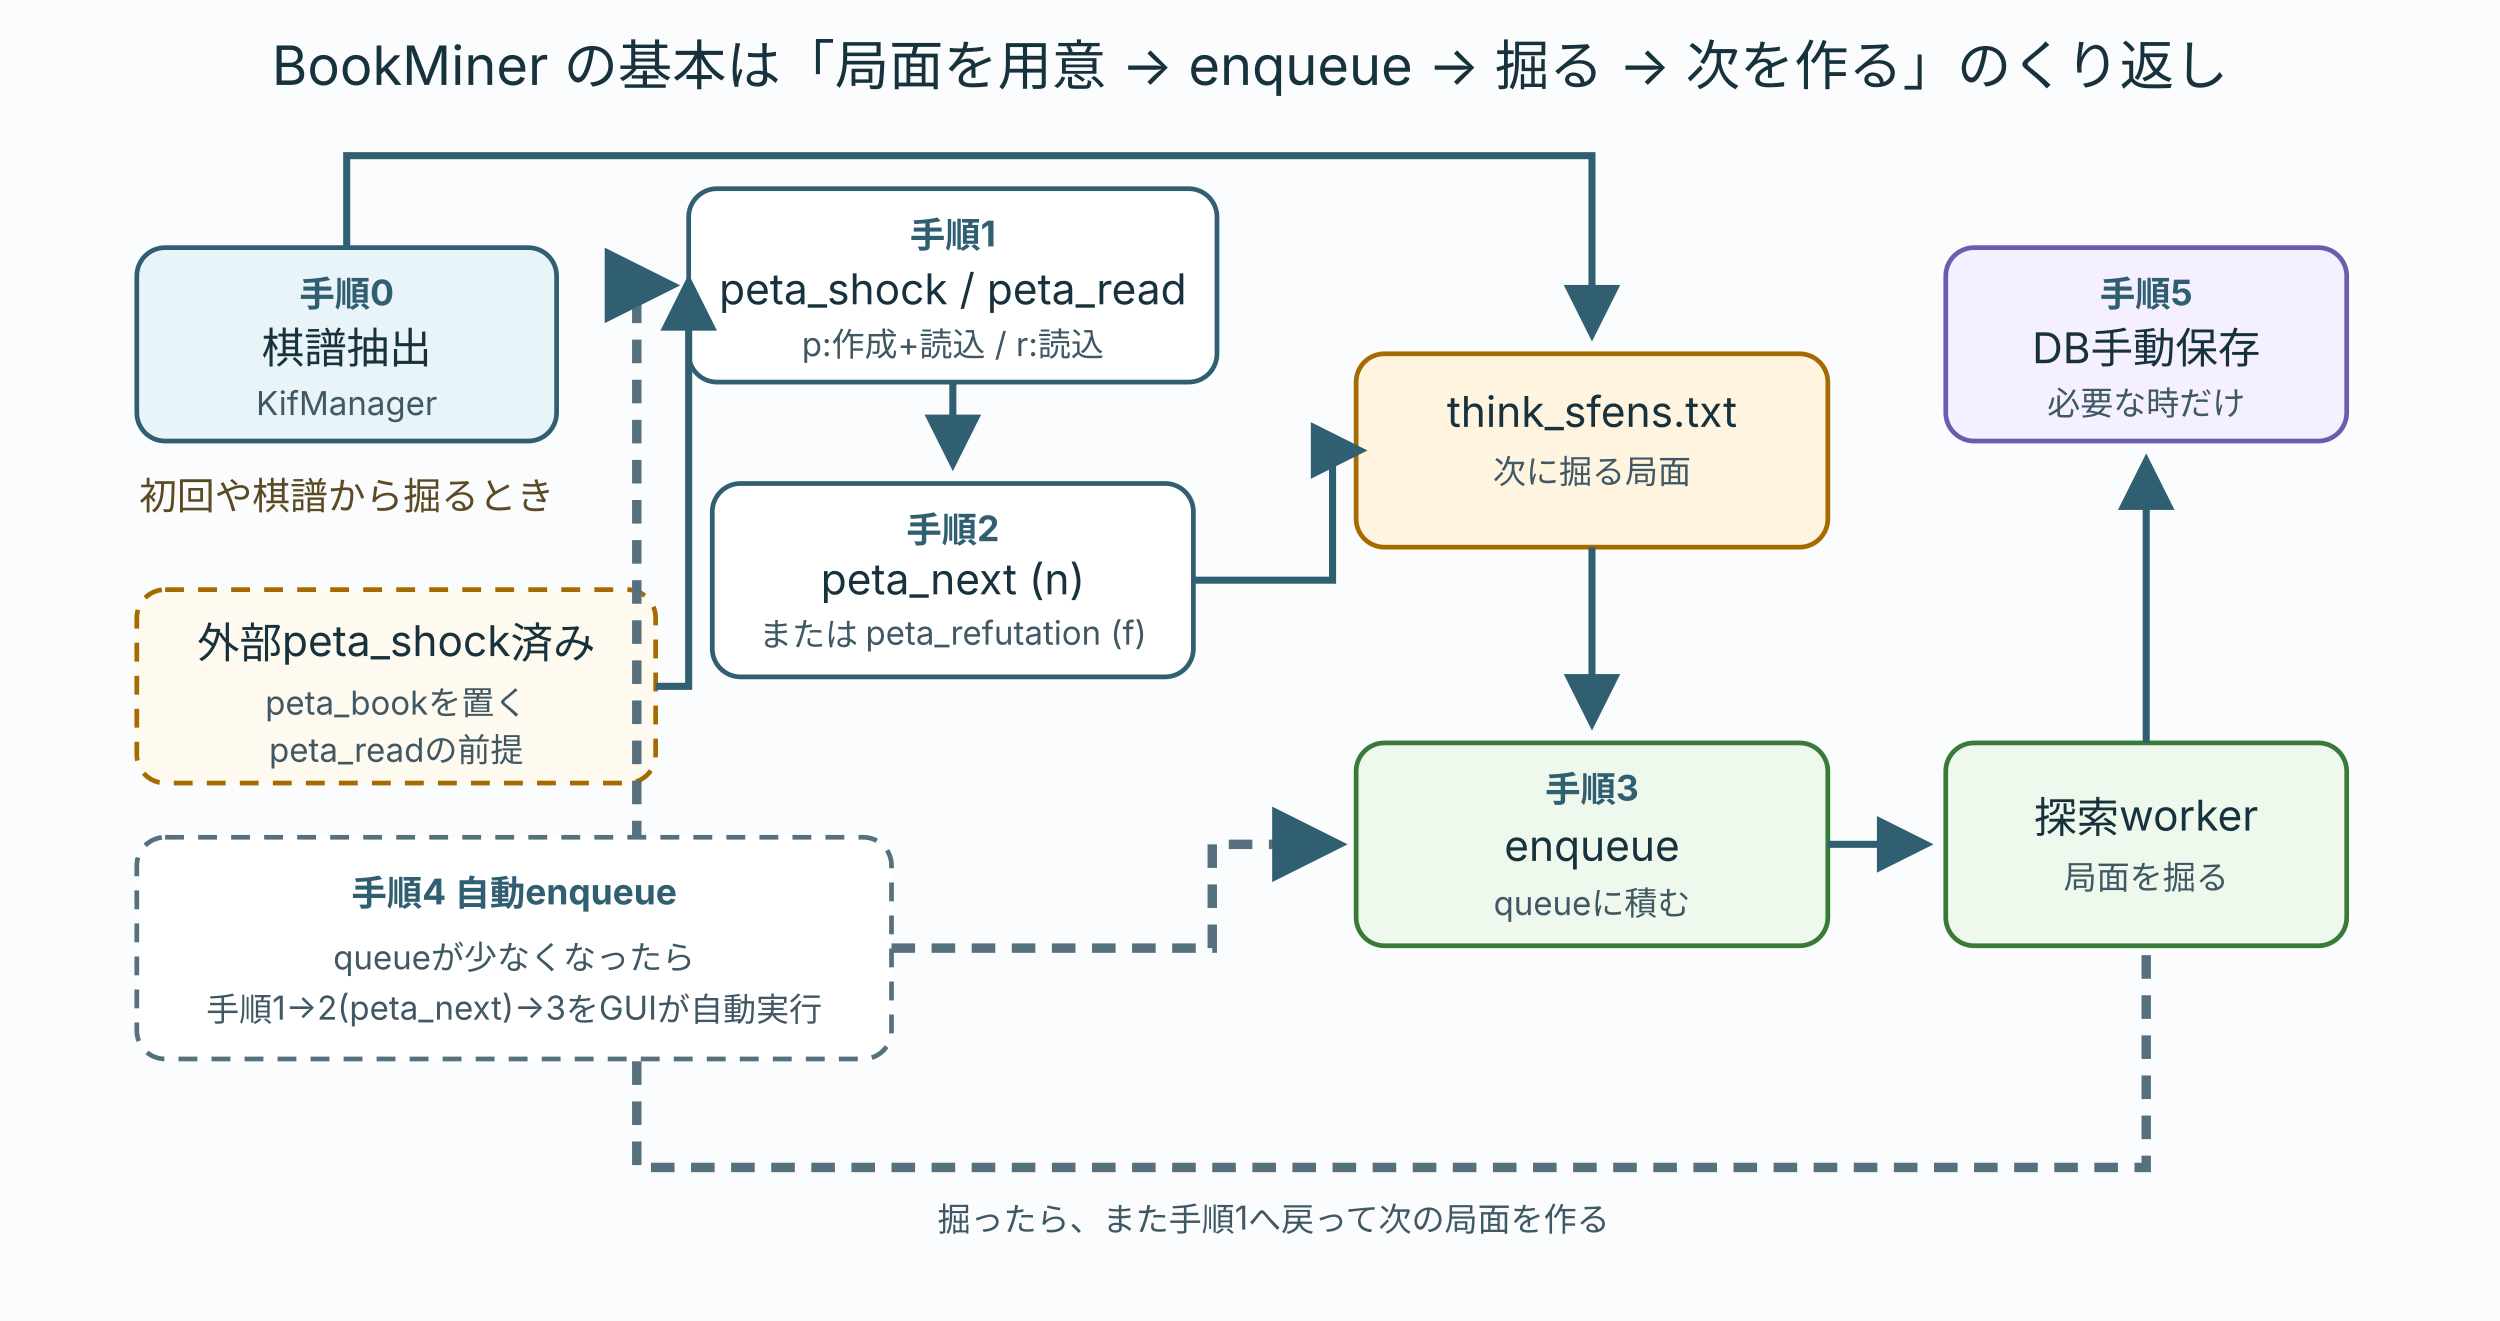
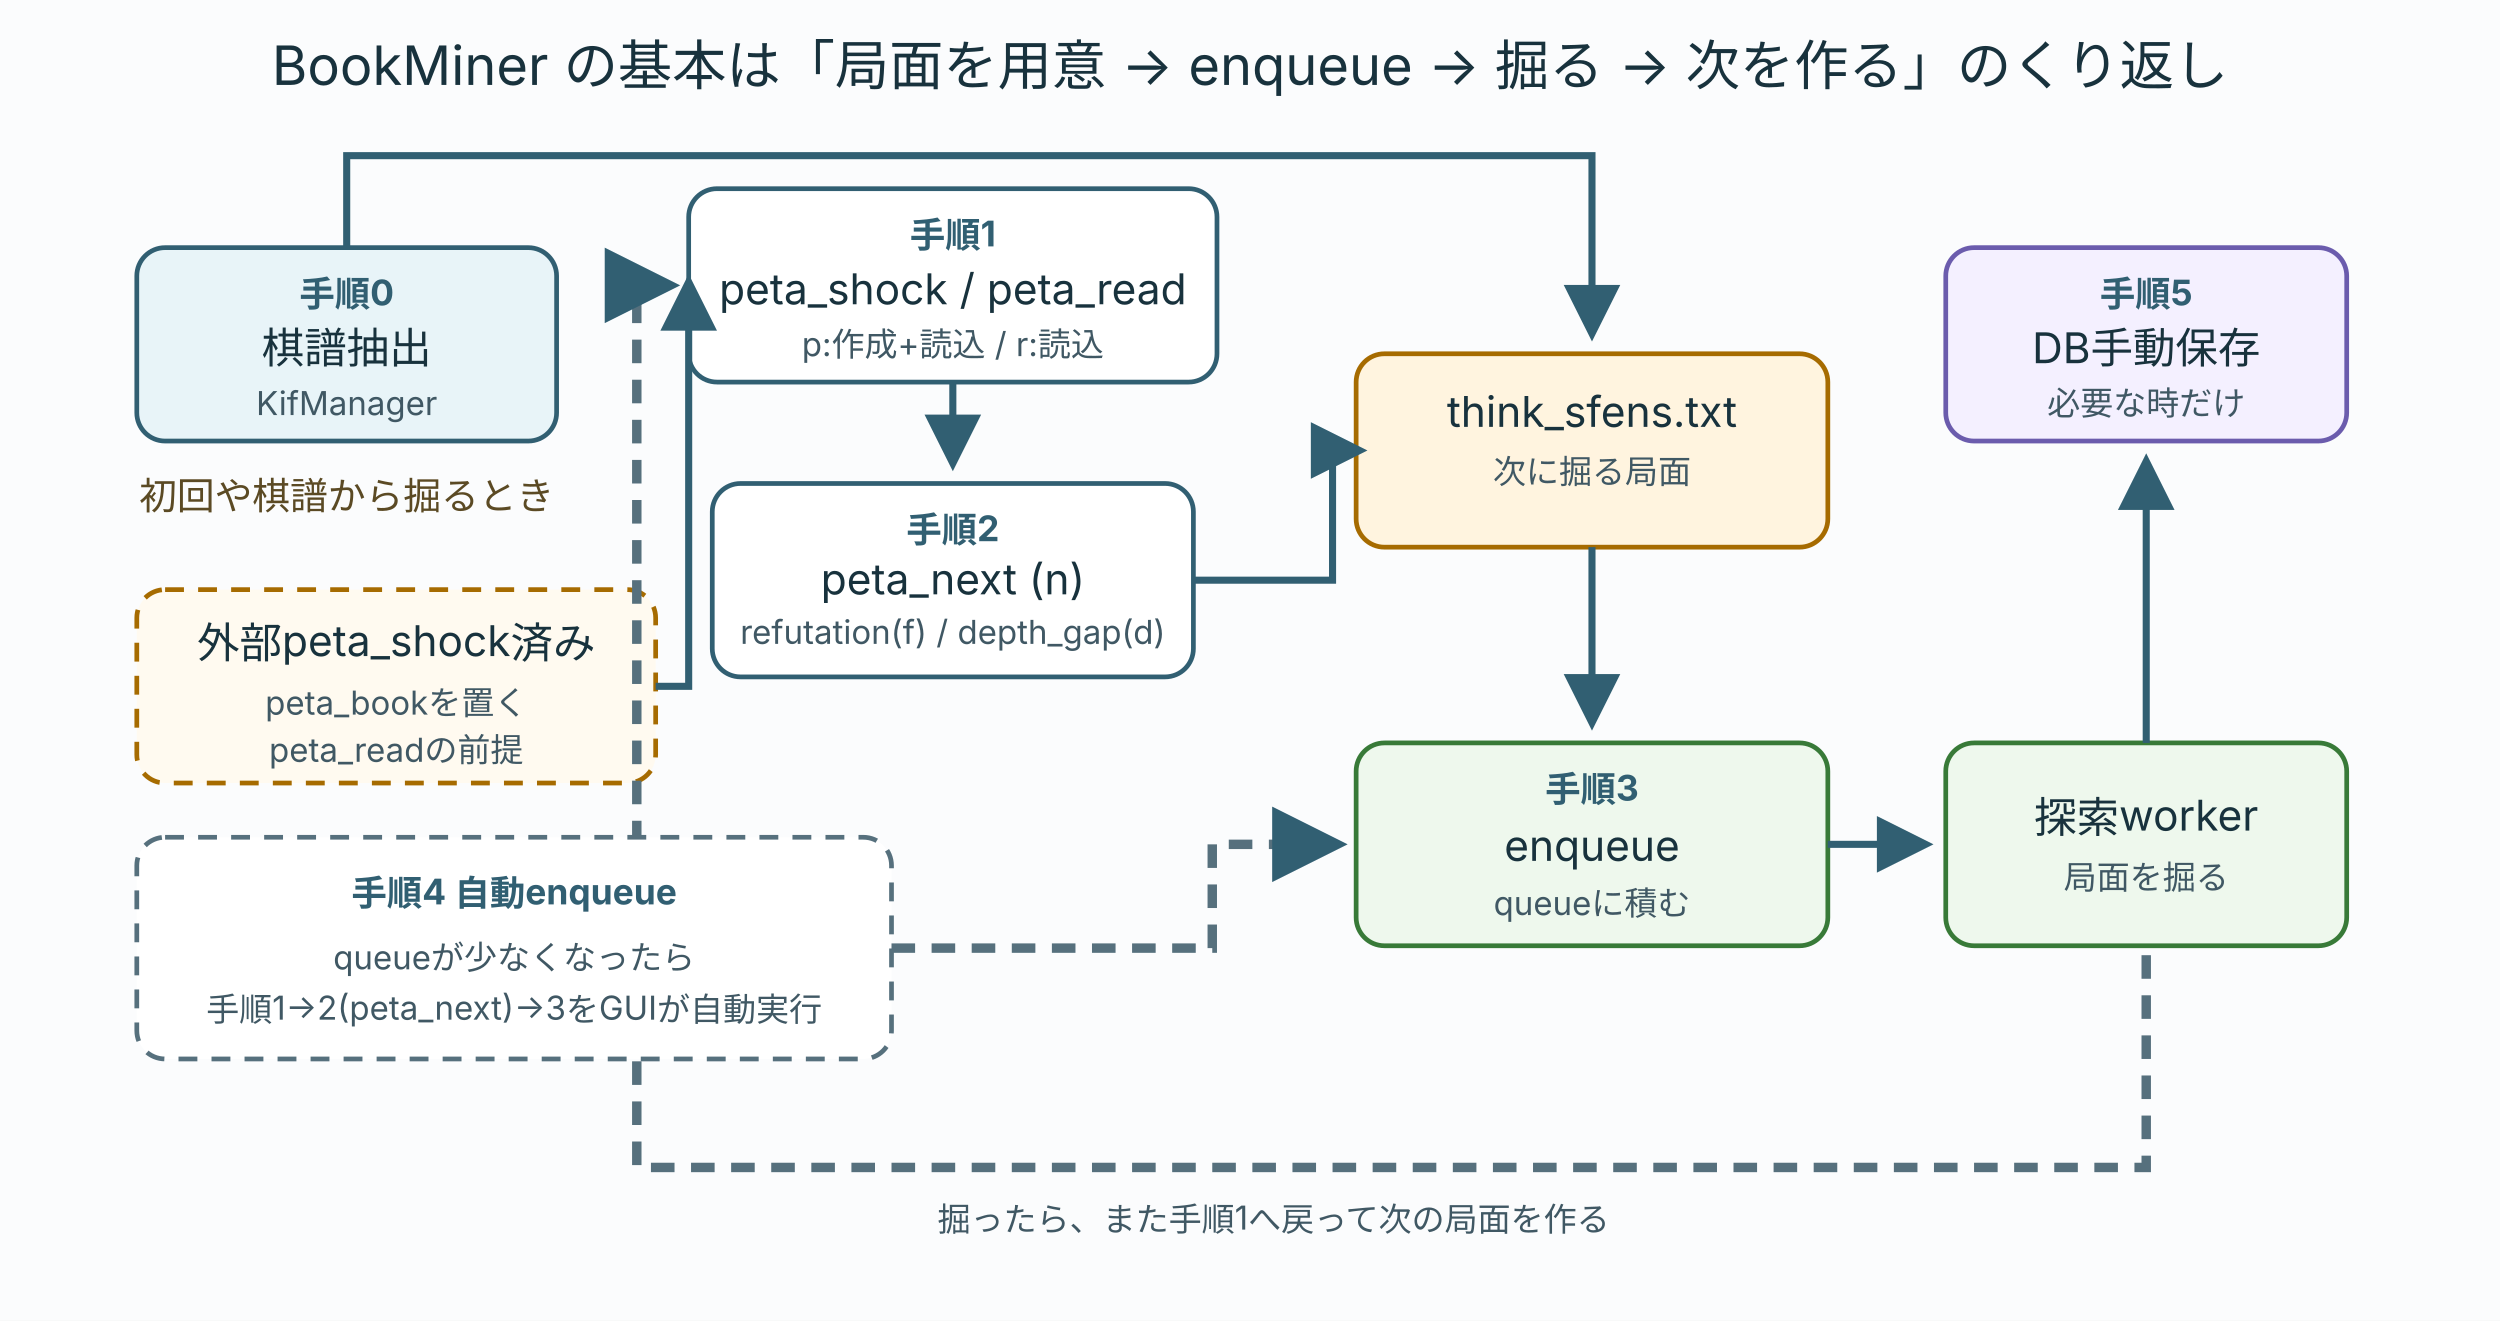
<svg xmlns="http://www.w3.org/2000/svg" width="1060" height="560" viewBox="0 0 1060 560" role="img" aria-labelledby="title desc">
  <defs>
    <marker id="arrow" viewBox="0 0 10 10" refX="8" refY="5" markerWidth="8" markerHeight="8" orient="auto-start-reverse">
      <path d="M 0 0 L 10 5 L 0 10 z" fill="#315f72" />
    </marker>
    <style>
      .bg { fill: #fbfcfd; }
      .box { fill: #ffffff; stroke: #315f72; stroke-width: 2; rx: 12; }
      .alt { fill: #e8f4f8; }
      .main { fill: #eef8ed; stroke: #387a38; }
      .file { fill: #fff4df; stroke: #a66b00; }
      .save { fill: #f4f0ff; stroke: #6b5cad; }
      .external { fill: #fffaf0; stroke: #a66b00; stroke-dasharray: 8 6; }
      .line { stroke: #315f72; stroke-width: 3; fill: none; marker-end: url(#arrow); }
      .loop { stroke: #56707d; stroke-width: 4; fill: none; marker-end: url(#arrow); stroke-dasharray: 10 7; }
      .text { font-family: -apple-system, BlinkMacSystemFont, "Segoe UI", sans-serif; fill: #18323d; font-size: 18px; text-anchor: middle; }
      .small { font-size: 14px; fill: #405864; }
      .step { font-size: 15px; font-weight: 700; fill: #315f72; }
      .note { font-size: 16px; fill: #5b4a24; }
    </style>
  </defs>
  <rect class="bg" x="0" y="0" width="1060" height="560" />
  <text class="text" x="530" y="36" style="font-size:23px">BookMiner の基本は「局面を用意 → enqueue → 掘る → 次を作る」のくり返し</text>
  <rect class="box alt" x="58" y="105" width="178" height="82" />
  <text class="text step" x="147" y="130">手順0</text>
  <text class="text" x="147" y="154">棋譜抽出</text>
  <text class="text small" x="147" y="176">KifManager</text>
  <rect class="box" x="292" y="80" width="224" height="82" />
  <text class="text step" x="404" y="105">手順1</text>
  <text class="text" x="404" y="129">peta_shock / peta_read</text>
  <text class="text small" x="404" y="151">p:作成+読込 / r:読込</text>
  <rect class="box" x="302" y="205" width="204" height="82" />
  <text class="text step" x="404" y="230">手順2</text>
  <text class="text" x="404" y="252">peta_next (n)</text>
-   <text class="text small" x="404" y="274">または peta_refutation (f)</text>
+   <text class="text small" x="404" y="273">refutation(f) / depth_gap(d)</text>
  <rect class="box file" x="575" y="150" width="200" height="82" />
  <text class="text" x="675" y="181">think_sfens.txt</text>
  <text class="text small" x="675" y="205">次に掘る局面</text>
  <rect class="box main" x="575" y="315" width="200" height="86" />
  <text class="text step" x="675" y="340">手順3</text>
  <text class="text" x="675" y="365">enqueue</text>
  <text class="text small" x="675" y="388">queueに積む</text>
  <rect class="box main" x="825" y="315" width="170" height="86" />
  <text class="text" x="910" y="353">探索worker</text>
  <text class="text small" x="910" y="377">局面を掘る</text>
  <rect class="box save" x="825" y="105" width="170" height="82" />
  <text class="text step" x="910" y="130">手順5</text>
  <text class="text" x="910" y="154">DB手動保存</text>
  <text class="text small" x="910" y="176">必要な時だけ</text>
  <path class="line" d="M 147 105 V 66 H 675 V 140" />
  <text class="text note" x="147" y="216">初回や棋譜から掘るとき</text>
  <path class="line" d="M 404 162 V 195" />
  <path class="line" d="M 506 246 H 565 V 191 H 575" />
  <path class="line" d="M 675 232 V 305" />
  <path class="line" d="M 775 358 H 815" />
  <rect class="box external" x="58" y="250" width="220" height="82" />
  <text class="text" x="168" y="279">外部peta_shock済み</text>
  <text class="text small" x="168" y="303">peta_bookを置く</text>
  <text class="text small" x="168" y="323">peta_readの前提</text>
  <path class="line" d="M 278 291 H 292 V 121" />
  <path class="loop" d="M 910 405 V 495 H 270 V 121 H 282" />
  <text class="text small" x="540" y="522">掘ったら、また手順1へ戻って次の局面を作る</text>
  <path class="line" d="M 910 315 V 197" />
  <rect x="58" y="355" width="320" height="94" rx="12" fill="#ffffff" stroke="#56707d" stroke-width="2" stroke-dasharray="8 6" />
  <text class="text step" x="218" y="384">手順4 自動enqueue</text>
  <text class="text small" x="218" y="411">queueが少なくなったら</text>
  <text class="text small" x="218" y="433">手順1→2(peta_next)→3をGUIが自動実行</text>
  <path class="loop" d="M 378 402 H 514 V 358 H 565" />
</svg>
